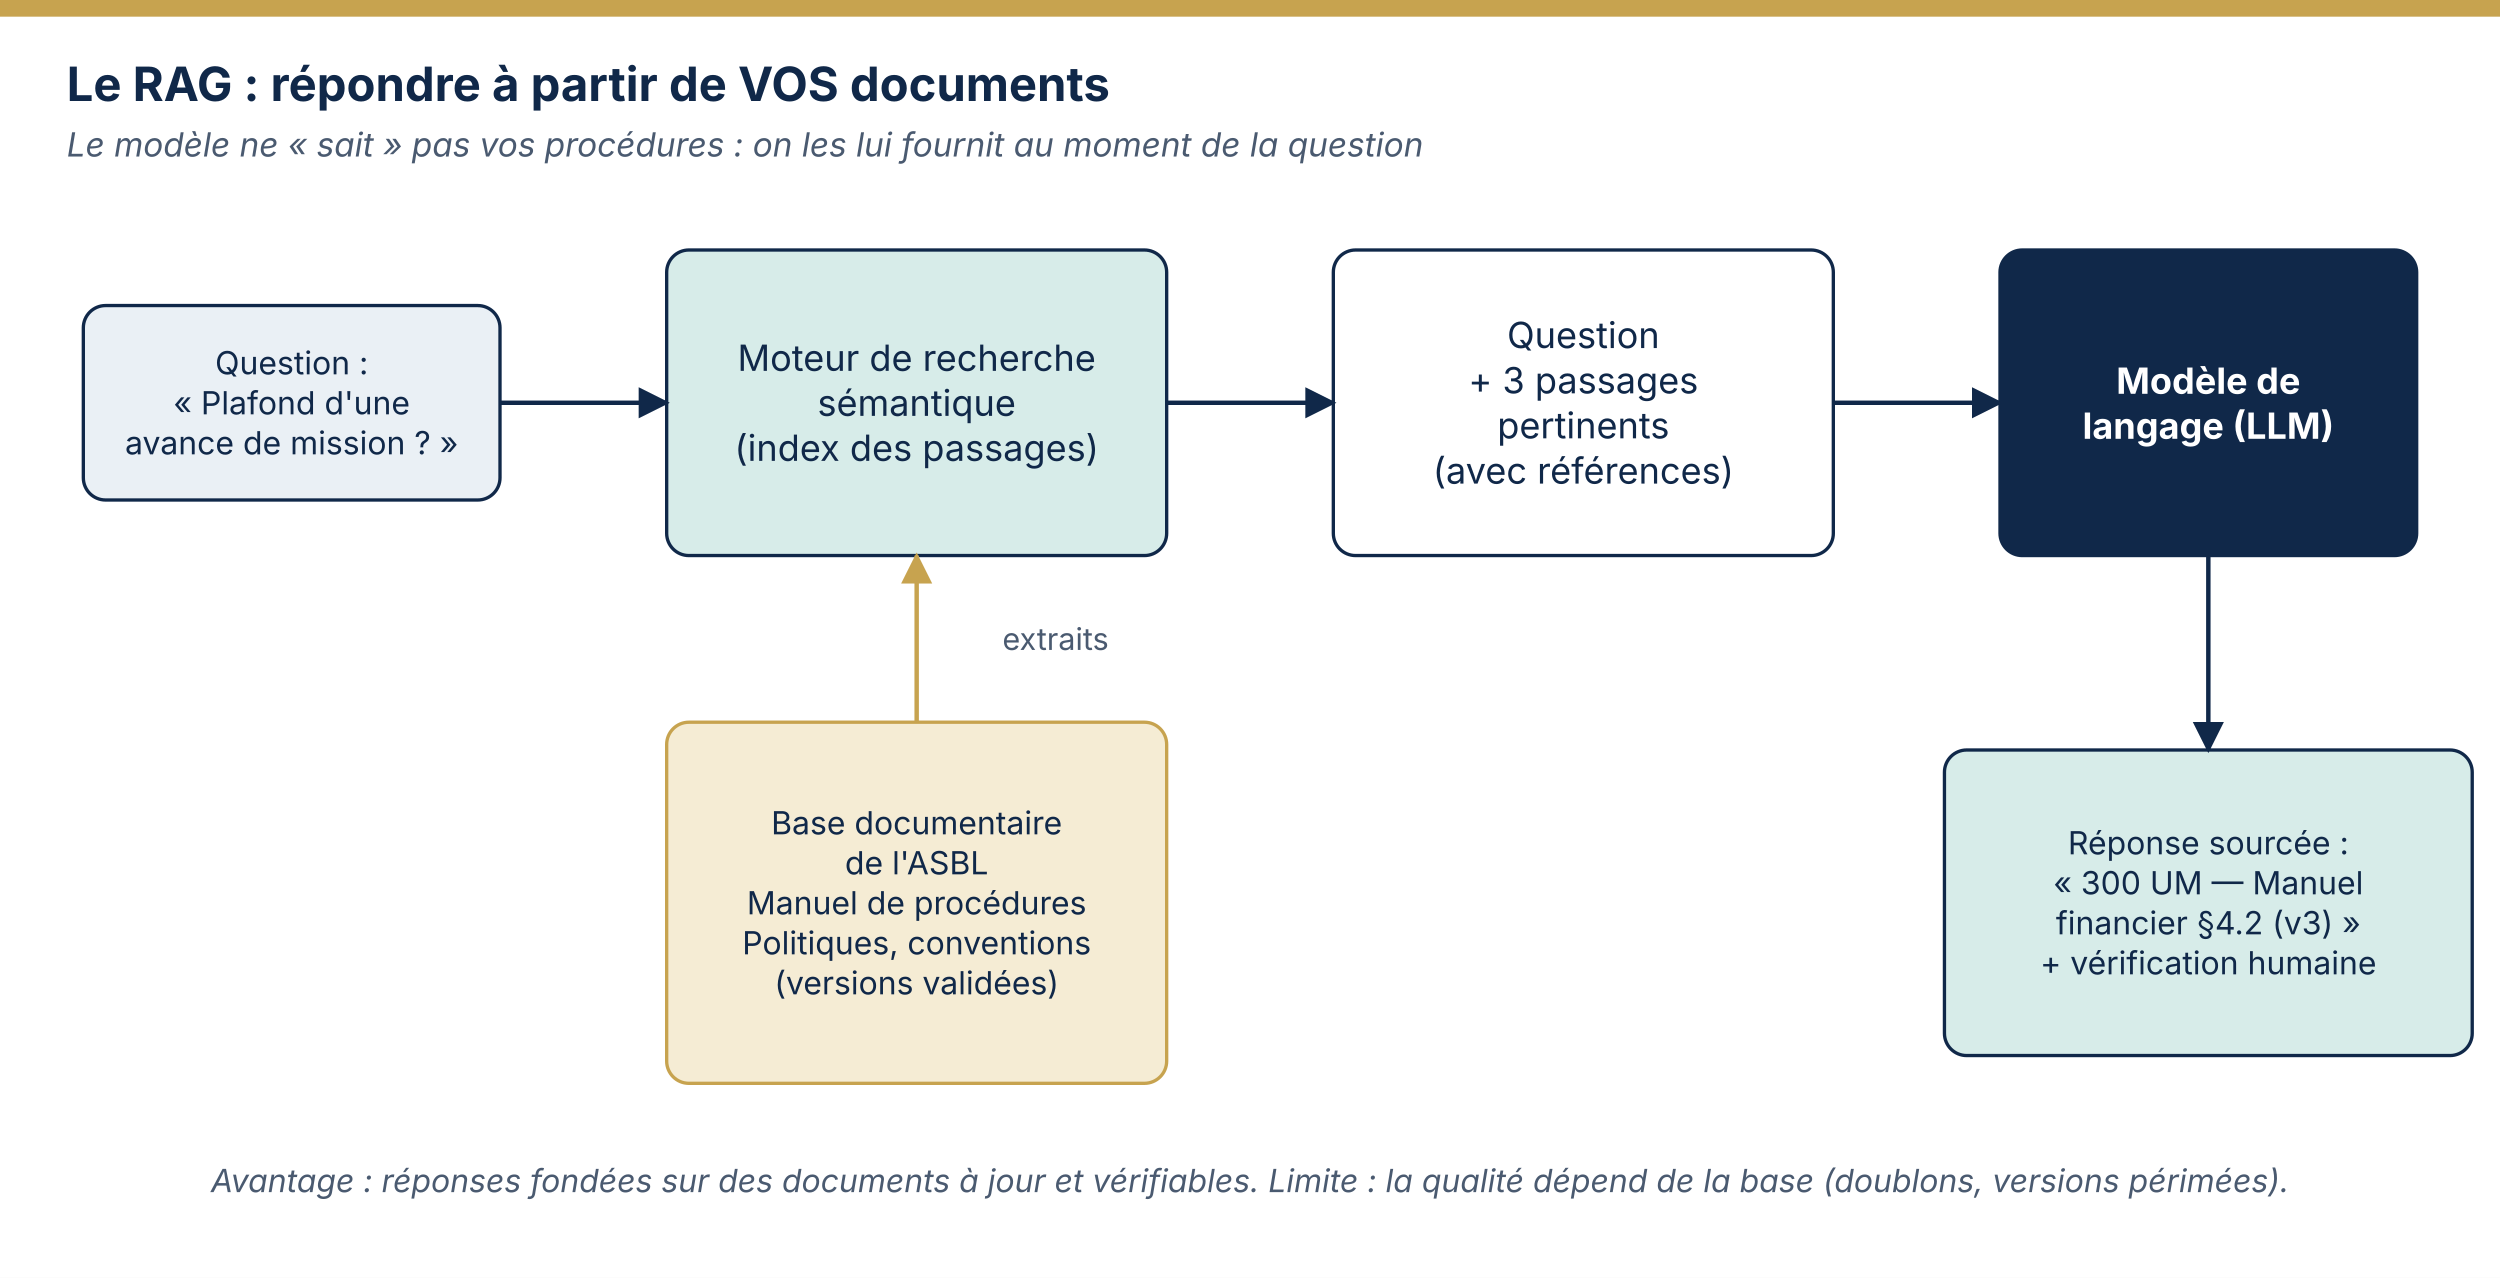
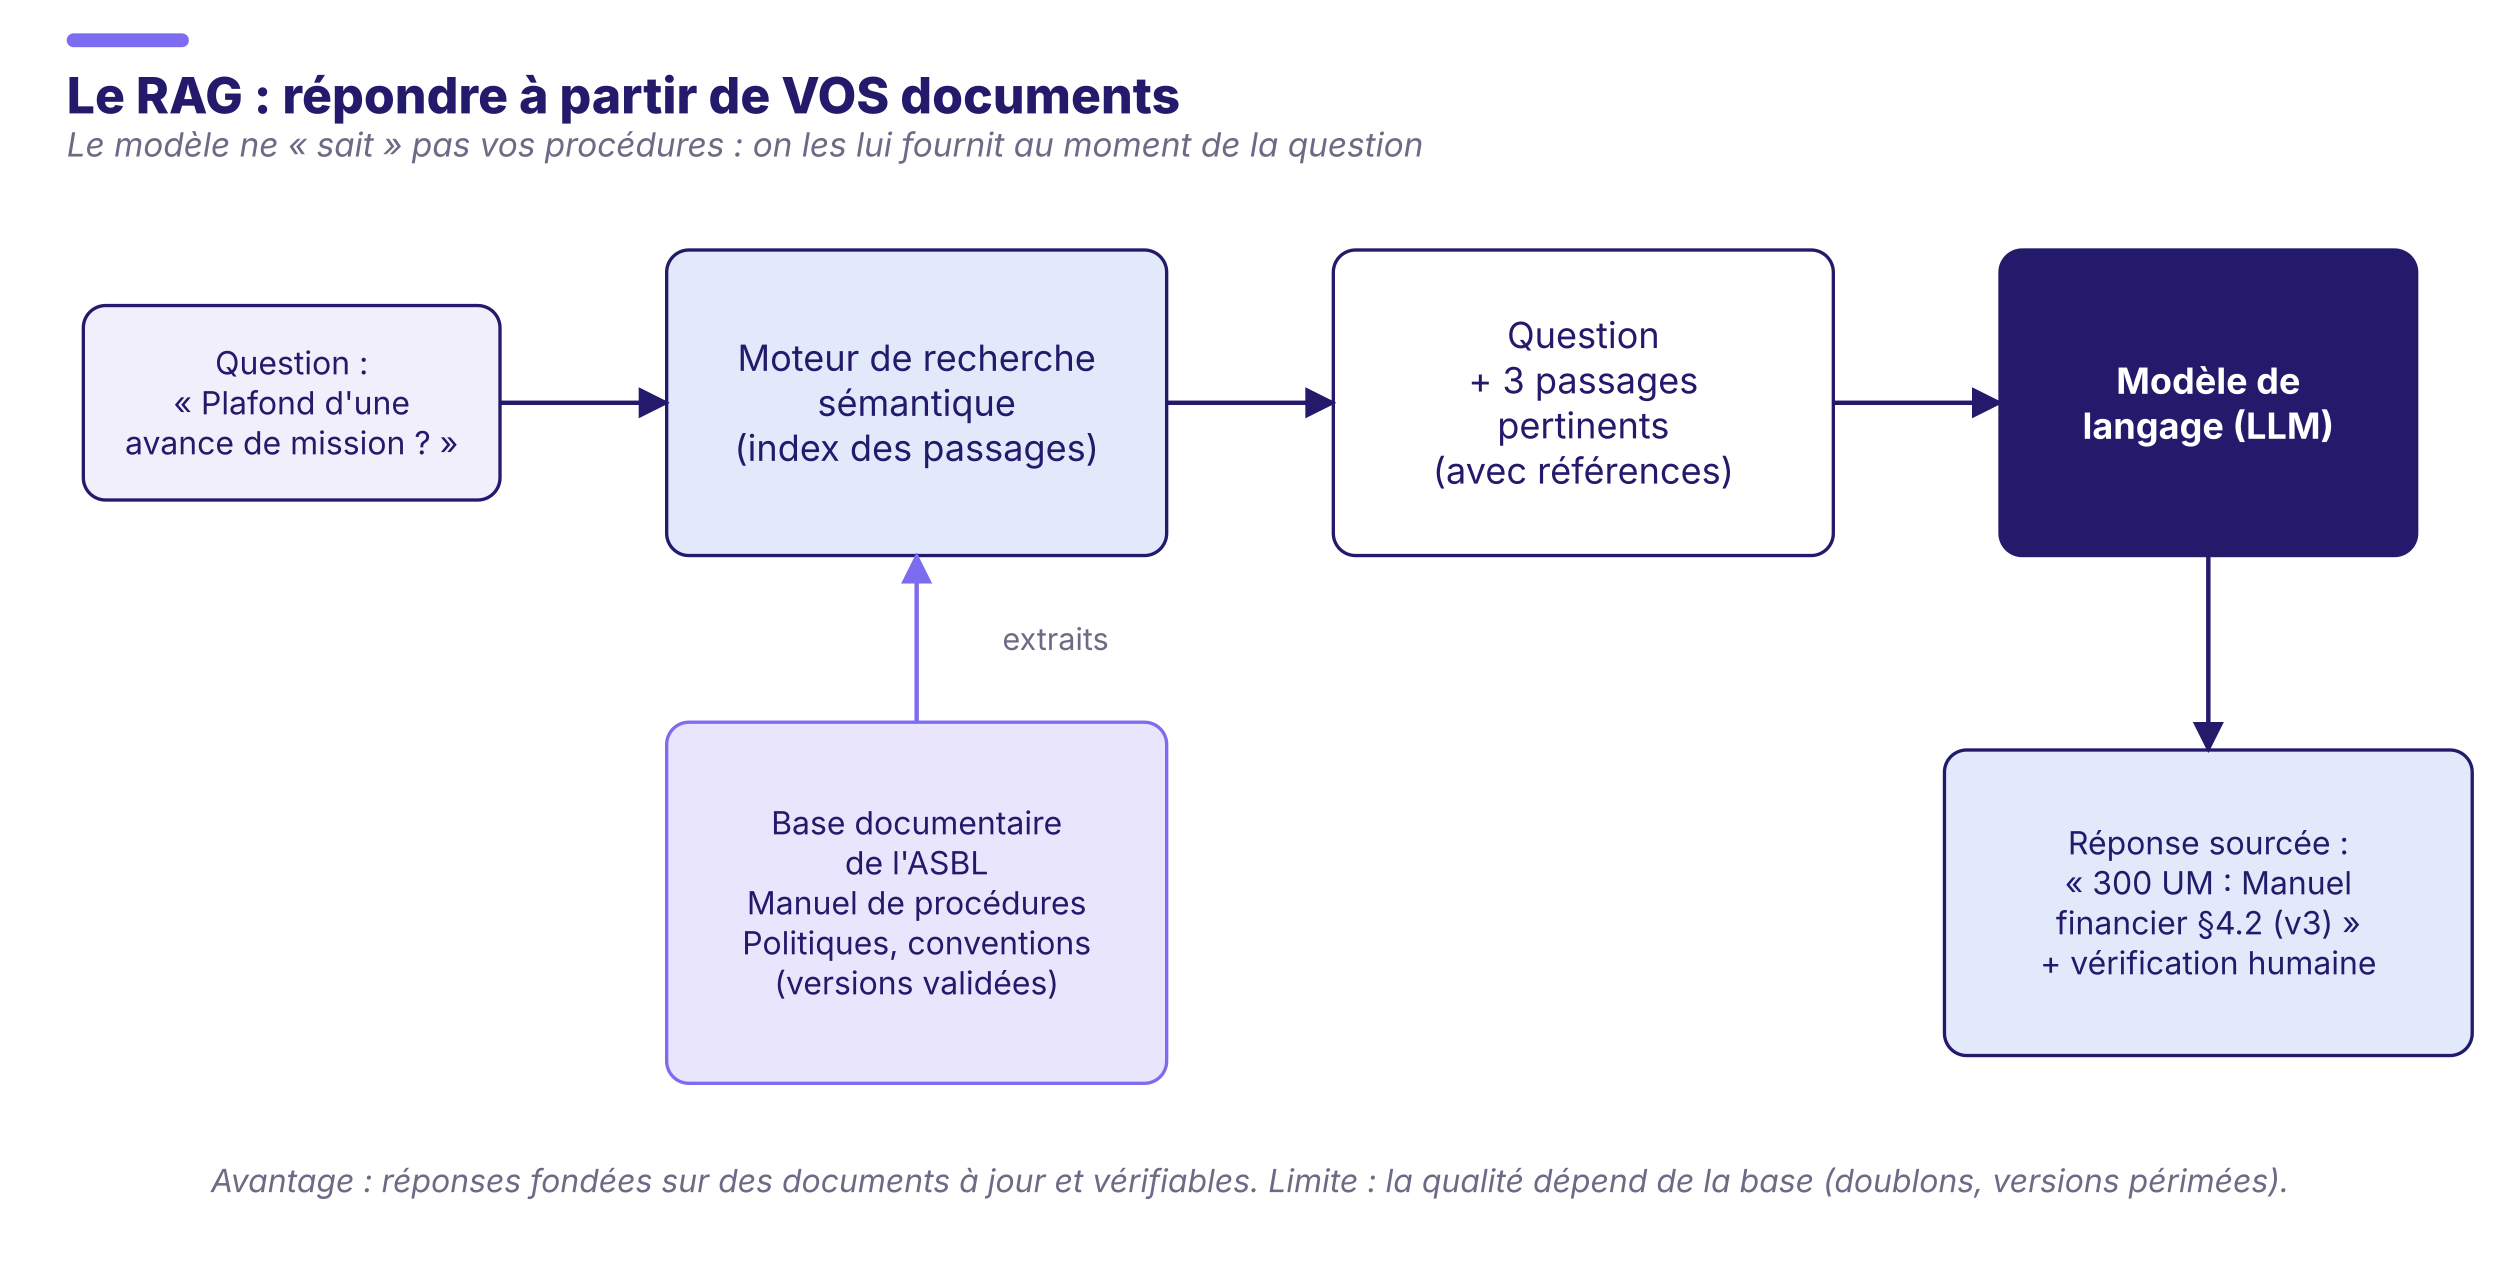
<svg xmlns="http://www.w3.org/2000/svg" viewBox="0 0 900 460" width="900" height="460" role="img" aria-labelledby="t d">
  <defs>
-     <marker id="ah102849" viewBox="0 0 10 10" refX="9" refY="5" markerWidth="7" markerHeight="7" orient="auto-start-reverse">
-       <path d="M0,0 L10,5 L0,10 z" fill="#102849" />
+     <marker id="ah241A6B" viewBox="0 0 10 10" refX="9" refY="5" markerWidth="7" markerHeight="7" orient="auto-start-reverse">
+       <path d="M0,0 L10,5 L0,10 z" fill="#241A6B" />
    </marker>
-     <marker id="ah167D73" viewBox="0 0 10 10" refX="9" refY="5" markerWidth="7" markerHeight="7" orient="auto-start-reverse">
-       <path d="M0,0 L10,5 L0,10 z" fill="#167D73" />
+     <marker id="ah3F5BD8" viewBox="0 0 10 10" refX="9" refY="5" markerWidth="7" markerHeight="7" orient="auto-start-reverse">
+       <path d="M0,0 L10,5 L0,10 z" fill="#3F5BD8" />
    </marker>
-     <marker id="ahC7A34F" viewBox="0 0 10 10" refX="9" refY="5" markerWidth="7" markerHeight="7" orient="auto-start-reverse">
-       <path d="M0,0 L10,5 L0,10 z" fill="#C7A34F" />
+     <marker id="ah7B6CF0" viewBox="0 0 10 10" refX="9" refY="5" markerWidth="7" markerHeight="7" orient="auto-start-reverse">
+       <path d="M0,0 L10,5 L0,10 z" fill="#7B6CF0" />
    </marker>
-     <marker id="ah4A5A70" viewBox="0 0 10 10" refX="9" refY="5" markerWidth="7" markerHeight="7" orient="auto-start-reverse">
-       <path d="M0,0 L10,5 L0,10 z" fill="#4A5A70" />
+     <marker id="ah6E6A85" viewBox="0 0 10 10" refX="9" refY="5" markerWidth="7" markerHeight="7" orient="auto-start-reverse">
+       <path d="M0,0 L10,5 L0,10 z" fill="#6E6A85" />
    </marker>
-     <marker id="ahA8413A" viewBox="0 0 10 10" refX="9" refY="5" markerWidth="7" markerHeight="7" orient="auto-start-reverse">
-       <path d="M0,0 L10,5 L0,10 z" fill="#A8413A" />
+     <marker id="ahC0392B" viewBox="0 0 10 10" refX="9" refY="5" markerWidth="7" markerHeight="7" orient="auto-start-reverse">
+       <path d="M0,0 L10,5 L0,10 z" fill="#C0392B" />
    </marker>
  </defs>
  <rect width="100%" height="100%" fill="#FFFFFF" />
-   <rect x="0" y="0" width="900" height="6" fill="#C7A34F" />
-   <text x="24" y="30.0" font-family="'Source Sans 3', 'Source Sans Pro', 'Inter', Arial, sans-serif" font-size="17" fill="#102849" font-weight="bold" text-anchor="start" dominant-baseline="middle">Le RAG : répondre à partir de VOS documents</text>
-   <text x="24" y="52.0" font-family="'Source Sans 3', 'Source Sans Pro', 'Inter', Arial, sans-serif" font-size="12" fill="#4A5A70" font-weight="normal" text-anchor="start" dominant-baseline="middle" font-style="italic">Le modèle ne « sait » pas vos procédures : on les lui fournit au moment de la question</text>
-   <rect x="30" y="110" width="150" height="70" rx="8" fill="#EAF0F5" stroke="#102849" stroke-width="1.2" />
-   <text x="105.0" y="130.6" font-family="'Source Sans 3', 'Source Sans Pro', 'Inter', Arial, sans-serif" font-size="11.5" fill="#102849" font-weight="normal" text-anchor="middle" dominant-baseline="middle">Question :</text>
-   <text x="105.0" y="145.0" font-family="'Source Sans 3', 'Source Sans Pro', 'Inter', Arial, sans-serif" font-size="11.5" fill="#102849" font-weight="normal" text-anchor="middle" dominant-baseline="middle">« Plafond d'une</text>
-   <text x="105.0" y="159.4" font-family="'Source Sans 3', 'Source Sans Pro', 'Inter', Arial, sans-serif" font-size="11.5" fill="#102849" font-weight="normal" text-anchor="middle" dominant-baseline="middle">avance de mission ? »</text>
-   <rect x="240" y="90" width="180" height="110" rx="8" fill="#D7ECE9" stroke="#102849" stroke-width="1.2" />
-   <text x="330.0" y="128.8" font-family="'Source Sans 3', 'Source Sans Pro', 'Inter', Arial, sans-serif" font-size="13" fill="#102849" font-weight="normal" text-anchor="middle" dominant-baseline="middle">Moteur de recherche</text>
-   <text x="330.0" y="145.0" font-family="'Source Sans 3', 'Source Sans Pro', 'Inter', Arial, sans-serif" font-size="13" fill="#102849" font-weight="normal" text-anchor="middle" dominant-baseline="middle">sémantique</text>
-   <text x="330.0" y="161.2" font-family="'Source Sans 3', 'Source Sans Pro', 'Inter', Arial, sans-serif" font-size="13" fill="#102849" font-weight="normal" text-anchor="middle" dominant-baseline="middle">(index des passages)</text>
-   <rect x="240" y="260" width="180" height="130" rx="8" fill="#F5ECD4" stroke="#C7A34F" stroke-width="1.2" />
-   <text x="330.0" y="296.2" font-family="'Source Sans 3', 'Source Sans Pro', 'Inter', Arial, sans-serif" font-size="11.5" fill="#102849" font-weight="normal" text-anchor="middle" dominant-baseline="middle">Base documentaire</text>
-   <text x="330.0" y="310.6" font-family="'Source Sans 3', 'Source Sans Pro', 'Inter', Arial, sans-serif" font-size="11.5" fill="#102849" font-weight="normal" text-anchor="middle" dominant-baseline="middle">de l'ASBL</text>
-   <text x="330.0" y="325.0" font-family="'Source Sans 3', 'Source Sans Pro', 'Inter', Arial, sans-serif" font-size="11.5" fill="#102849" font-weight="normal" text-anchor="middle" dominant-baseline="middle">Manuel de procédures</text>
-   <text x="330.0" y="339.4" font-family="'Source Sans 3', 'Source Sans Pro', 'Inter', Arial, sans-serif" font-size="11.5" fill="#102849" font-weight="normal" text-anchor="middle" dominant-baseline="middle">Politiques, conventions</text>
-   <text x="330.0" y="353.8" font-family="'Source Sans 3', 'Source Sans Pro', 'Inter', Arial, sans-serif" font-size="11.5" fill="#102849" font-weight="normal" text-anchor="middle" dominant-baseline="middle">(versions validées)</text>
-   <rect x="480" y="90" width="180" height="110" rx="8" fill="#FFFFFF" stroke="#102849" stroke-width="1.2" />
-   <text x="570.0" y="120.6" font-family="'Source Sans 3', 'Source Sans Pro', 'Inter', Arial, sans-serif" font-size="13" fill="#102849" font-weight="normal" text-anchor="middle" dominant-baseline="middle">Question</text>
-   <text x="570.0" y="136.9" font-family="'Source Sans 3', 'Source Sans Pro', 'Inter', Arial, sans-serif" font-size="13" fill="#102849" font-weight="normal" text-anchor="middle" dominant-baseline="middle">+ 3 passages</text>
-   <text x="570.0" y="153.1" font-family="'Source Sans 3', 'Source Sans Pro', 'Inter', Arial, sans-serif" font-size="13" fill="#102849" font-weight="normal" text-anchor="middle" dominant-baseline="middle">pertinents</text>
-   <text x="570.0" y="169.4" font-family="'Source Sans 3', 'Source Sans Pro', 'Inter', Arial, sans-serif" font-size="13" fill="#102849" font-weight="normal" text-anchor="middle" dominant-baseline="middle">(avec références)</text>
-   <rect x="720" y="90" width="150" height="110" rx="8" fill="#102849" stroke="#102849" stroke-width="1.2" />
-   <text x="795.0" y="136.9" font-family="'Source Sans 3', 'Source Sans Pro', 'Inter', Arial, sans-serif" font-size="13" fill="#FFFFFF" font-weight="bold" text-anchor="middle" dominant-baseline="middle">Modèle de</text>
-   <text x="795.0" y="153.1" font-family="'Source Sans 3', 'Source Sans Pro', 'Inter', Arial, sans-serif" font-size="13" fill="#FFFFFF" font-weight="bold" text-anchor="middle" dominant-baseline="middle">langage (LLM)</text>
-   <rect x="700" y="270" width="190" height="110" rx="8" fill="#D7ECE9" stroke="#102849" stroke-width="1.2" />
-   <text x="795.0" y="303.4" font-family="'Source Sans 3', 'Source Sans Pro', 'Inter', Arial, sans-serif" font-size="11.5" fill="#102849" font-weight="normal" text-anchor="middle" dominant-baseline="middle">Réponse sourcée :</text>
-   <text x="795.0" y="317.8" font-family="'Source Sans 3', 'Source Sans Pro', 'Inter', Arial, sans-serif" font-size="11.5" fill="#102849" font-weight="normal" text-anchor="middle" dominant-baseline="middle">« 300 UM — Manuel</text>
-   <text x="795.0" y="332.2" font-family="'Source Sans 3', 'Source Sans Pro', 'Inter', Arial, sans-serif" font-size="11.5" fill="#102849" font-weight="normal" text-anchor="middle" dominant-baseline="middle">financier §4.2 (v3) »</text>
-   <text x="795.0" y="346.6" font-family="'Source Sans 3', 'Source Sans Pro', 'Inter', Arial, sans-serif" font-size="11.5" fill="#102849" font-weight="normal" text-anchor="middle" dominant-baseline="middle">+ vérification humaine</text>
-   <line x1="180" y1="145" x2="240" y2="145" stroke="#102849" stroke-width="1.6" marker-end="url(#ah102849)" />
-   <line x1="330" y1="260" x2="330" y2="200" stroke="#C7A34F" stroke-width="1.6" marker-end="url(#ahC7A34F)" />
-   <text x="380" y="230.0" font-family="'Source Sans 3', 'Source Sans Pro', 'Inter', Arial, sans-serif" font-size="11" fill="#4A5A70" font-weight="normal" text-anchor="middle" dominant-baseline="middle">extraits</text>
-   <line x1="420" y1="145" x2="480" y2="145" stroke="#102849" stroke-width="1.6" marker-end="url(#ah102849)" />
-   <line x1="660" y1="145" x2="720" y2="145" stroke="#102849" stroke-width="1.6" marker-end="url(#ah102849)" />
-   <line x1="795" y1="200" x2="795" y2="270" stroke="#102849" stroke-width="1.6" marker-end="url(#ah102849)" />
-   <text x="450" y="425.0" font-family="'Source Sans 3', 'Source Sans Pro', 'Inter', Arial, sans-serif" font-size="11.5" fill="#4A5A70" font-weight="normal" text-anchor="middle" dominant-baseline="middle" font-style="italic">Avantage : réponses fondées sur des documents à jour et vérifiables. Limite : la qualité dépend de la base (doublons, versions périmées).</text>
+   <rect x="24" y="12" width="44" height="5" rx="2.5" fill="#7B6CF0" />
+   <text x="24" y="34.0" font-family="'Outfit', 'Inter', Arial, sans-serif" font-size="18" fill="#241A6B" font-weight="800" text-anchor="start" dominant-baseline="middle">Le RAG : répondre à partir de VOS documents</text>
+   <text x="24" y="52.0" font-family="'Inter', Arial, sans-serif" font-size="12" fill="#6E6A85" font-weight="normal" text-anchor="start" dominant-baseline="middle" font-style="italic">Le modèle ne « sait » pas vos procédures : on les lui fournit au moment de la question</text>
+   <rect x="30" y="110" width="150" height="70" rx="8" fill="#F1EFFB" stroke="#241A6B" stroke-width="1.2" />
+   <text x="105.0" y="130.6" font-family="'Inter', Arial, sans-serif" font-size="11.5" fill="#241A6B" font-weight="normal" text-anchor="middle" dominant-baseline="middle">Question :</text>
+   <text x="105.0" y="145.0" font-family="'Inter', Arial, sans-serif" font-size="11.5" fill="#241A6B" font-weight="normal" text-anchor="middle" dominant-baseline="middle">« Plafond d'une</text>
+   <text x="105.0" y="159.4" font-family="'Inter', Arial, sans-serif" font-size="11.5" fill="#241A6B" font-weight="normal" text-anchor="middle" dominant-baseline="middle">avance de mission ? »</text>
+   <rect x="240" y="90" width="180" height="110" rx="8" fill="#E1E9FB" stroke="#241A6B" stroke-width="1.2" />
+   <text x="330.0" y="128.8" font-family="'Inter', Arial, sans-serif" font-size="13" fill="#241A6B" font-weight="normal" text-anchor="middle" dominant-baseline="middle">Moteur de recherche</text>
+   <text x="330.0" y="145.0" font-family="'Inter', Arial, sans-serif" font-size="13" fill="#241A6B" font-weight="normal" text-anchor="middle" dominant-baseline="middle">sémantique</text>
+   <text x="330.0" y="161.2" font-family="'Inter', Arial, sans-serif" font-size="13" fill="#241A6B" font-weight="normal" text-anchor="middle" dominant-baseline="middle">(index des passages)</text>
+   <rect x="240" y="260" width="180" height="130" rx="8" fill="#E9E5FD" stroke="#7B6CF0" stroke-width="1.2" />
+   <text x="330.0" y="296.2" font-family="'Inter', Arial, sans-serif" font-size="11.5" fill="#241A6B" font-weight="normal" text-anchor="middle" dominant-baseline="middle">Base documentaire</text>
+   <text x="330.0" y="310.6" font-family="'Inter', Arial, sans-serif" font-size="11.5" fill="#241A6B" font-weight="normal" text-anchor="middle" dominant-baseline="middle">de l'ASBL</text>
+   <text x="330.0" y="325.0" font-family="'Inter', Arial, sans-serif" font-size="11.5" fill="#241A6B" font-weight="normal" text-anchor="middle" dominant-baseline="middle">Manuel de procédures</text>
+   <text x="330.0" y="339.4" font-family="'Inter', Arial, sans-serif" font-size="11.5" fill="#241A6B" font-weight="normal" text-anchor="middle" dominant-baseline="middle">Politiques, conventions</text>
+   <text x="330.0" y="353.8" font-family="'Inter', Arial, sans-serif" font-size="11.5" fill="#241A6B" font-weight="normal" text-anchor="middle" dominant-baseline="middle">(versions validées)</text>
+   <rect x="480" y="90" width="180" height="110" rx="8" fill="#FFFFFF" stroke="#241A6B" stroke-width="1.2" />
+   <text x="570.0" y="120.6" font-family="'Inter', Arial, sans-serif" font-size="13" fill="#241A6B" font-weight="normal" text-anchor="middle" dominant-baseline="middle">Question</text>
+   <text x="570.0" y="136.9" font-family="'Inter', Arial, sans-serif" font-size="13" fill="#241A6B" font-weight="normal" text-anchor="middle" dominant-baseline="middle">+ 3 passages</text>
+   <text x="570.0" y="153.1" font-family="'Inter', Arial, sans-serif" font-size="13" fill="#241A6B" font-weight="normal" text-anchor="middle" dominant-baseline="middle">pertinents</text>
+   <text x="570.0" y="169.4" font-family="'Inter', Arial, sans-serif" font-size="13" fill="#241A6B" font-weight="normal" text-anchor="middle" dominant-baseline="middle">(avec références)</text>
+   <rect x="720" y="90" width="150" height="110" rx="8" fill="#241A6B" stroke="#241A6B" stroke-width="1.2" />
+   <text x="795.0" y="136.9" font-family="'Inter', Arial, sans-serif" font-size="13" fill="#FFFFFF" font-weight="bold" text-anchor="middle" dominant-baseline="middle">Modèle de</text>
+   <text x="795.0" y="153.1" font-family="'Inter', Arial, sans-serif" font-size="13" fill="#FFFFFF" font-weight="bold" text-anchor="middle" dominant-baseline="middle">langage (LLM)</text>
+   <rect x="700" y="270" width="190" height="110" rx="8" fill="#E1E9FB" stroke="#241A6B" stroke-width="1.2" />
+   <text x="795.0" y="303.4" font-family="'Inter', Arial, sans-serif" font-size="11.5" fill="#241A6B" font-weight="normal" text-anchor="middle" dominant-baseline="middle">Réponse sourcée :</text>
+   <text x="795.0" y="317.8" font-family="'Inter', Arial, sans-serif" font-size="11.5" fill="#241A6B" font-weight="normal" text-anchor="middle" dominant-baseline="middle">« 300 UM : Manuel</text>
+   <text x="795.0" y="332.2" font-family="'Inter', Arial, sans-serif" font-size="11.5" fill="#241A6B" font-weight="normal" text-anchor="middle" dominant-baseline="middle">financier §4.2 (v3) »</text>
+   <text x="795.0" y="346.6" font-family="'Inter', Arial, sans-serif" font-size="11.5" fill="#241A6B" font-weight="normal" text-anchor="middle" dominant-baseline="middle">+ vérification humaine</text>
+   <line x1="180" y1="145" x2="240" y2="145" stroke="#241A6B" stroke-width="1.6" marker-end="url(#ah241A6B)" />
+   <line x1="330" y1="260" x2="330" y2="200" stroke="#7B6CF0" stroke-width="1.6" marker-end="url(#ah7B6CF0)" />
+   <text x="380" y="230.0" font-family="'Inter', Arial, sans-serif" font-size="11" fill="#6E6A85" font-weight="normal" text-anchor="middle" dominant-baseline="middle">extraits</text>
+   <line x1="420" y1="145" x2="480" y2="145" stroke="#241A6B" stroke-width="1.6" marker-end="url(#ah241A6B)" />
+   <line x1="660" y1="145" x2="720" y2="145" stroke="#241A6B" stroke-width="1.6" marker-end="url(#ah241A6B)" />
+   <line x1="795" y1="200" x2="795" y2="270" stroke="#241A6B" stroke-width="1.6" marker-end="url(#ah241A6B)" />
+   <text x="450" y="425.0" font-family="'Inter', Arial, sans-serif" font-size="11.5" fill="#6E6A85" font-weight="normal" text-anchor="middle" dominant-baseline="middle" font-style="italic">Avantage : réponses fondées sur des documents à jour et vérifiables. Limite : la qualité dépend de la base (doublons, versions périmées).</text>
</svg>
